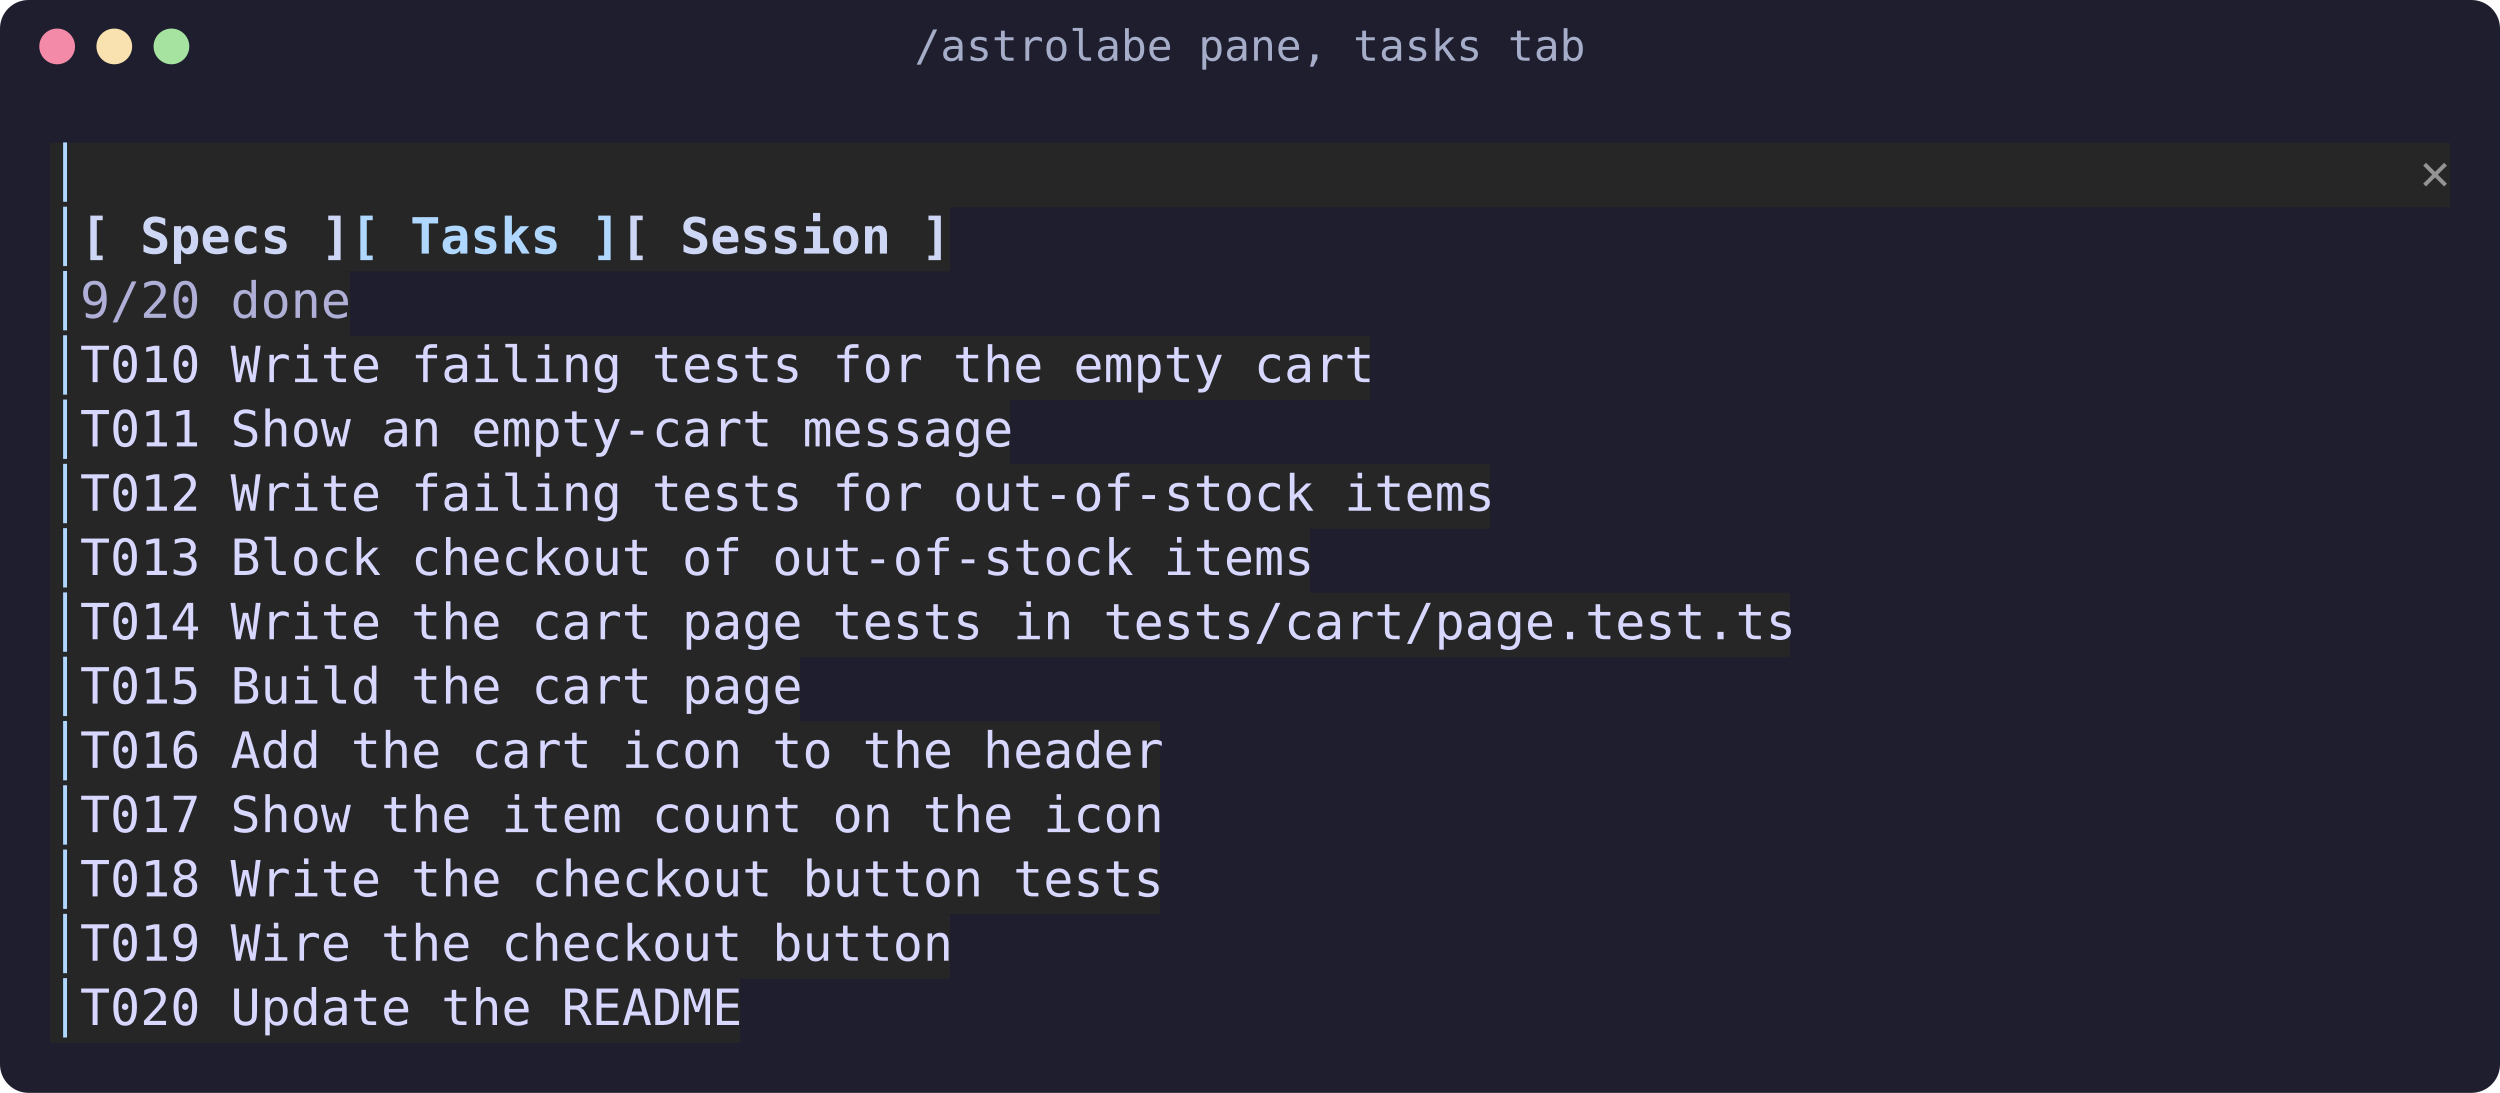
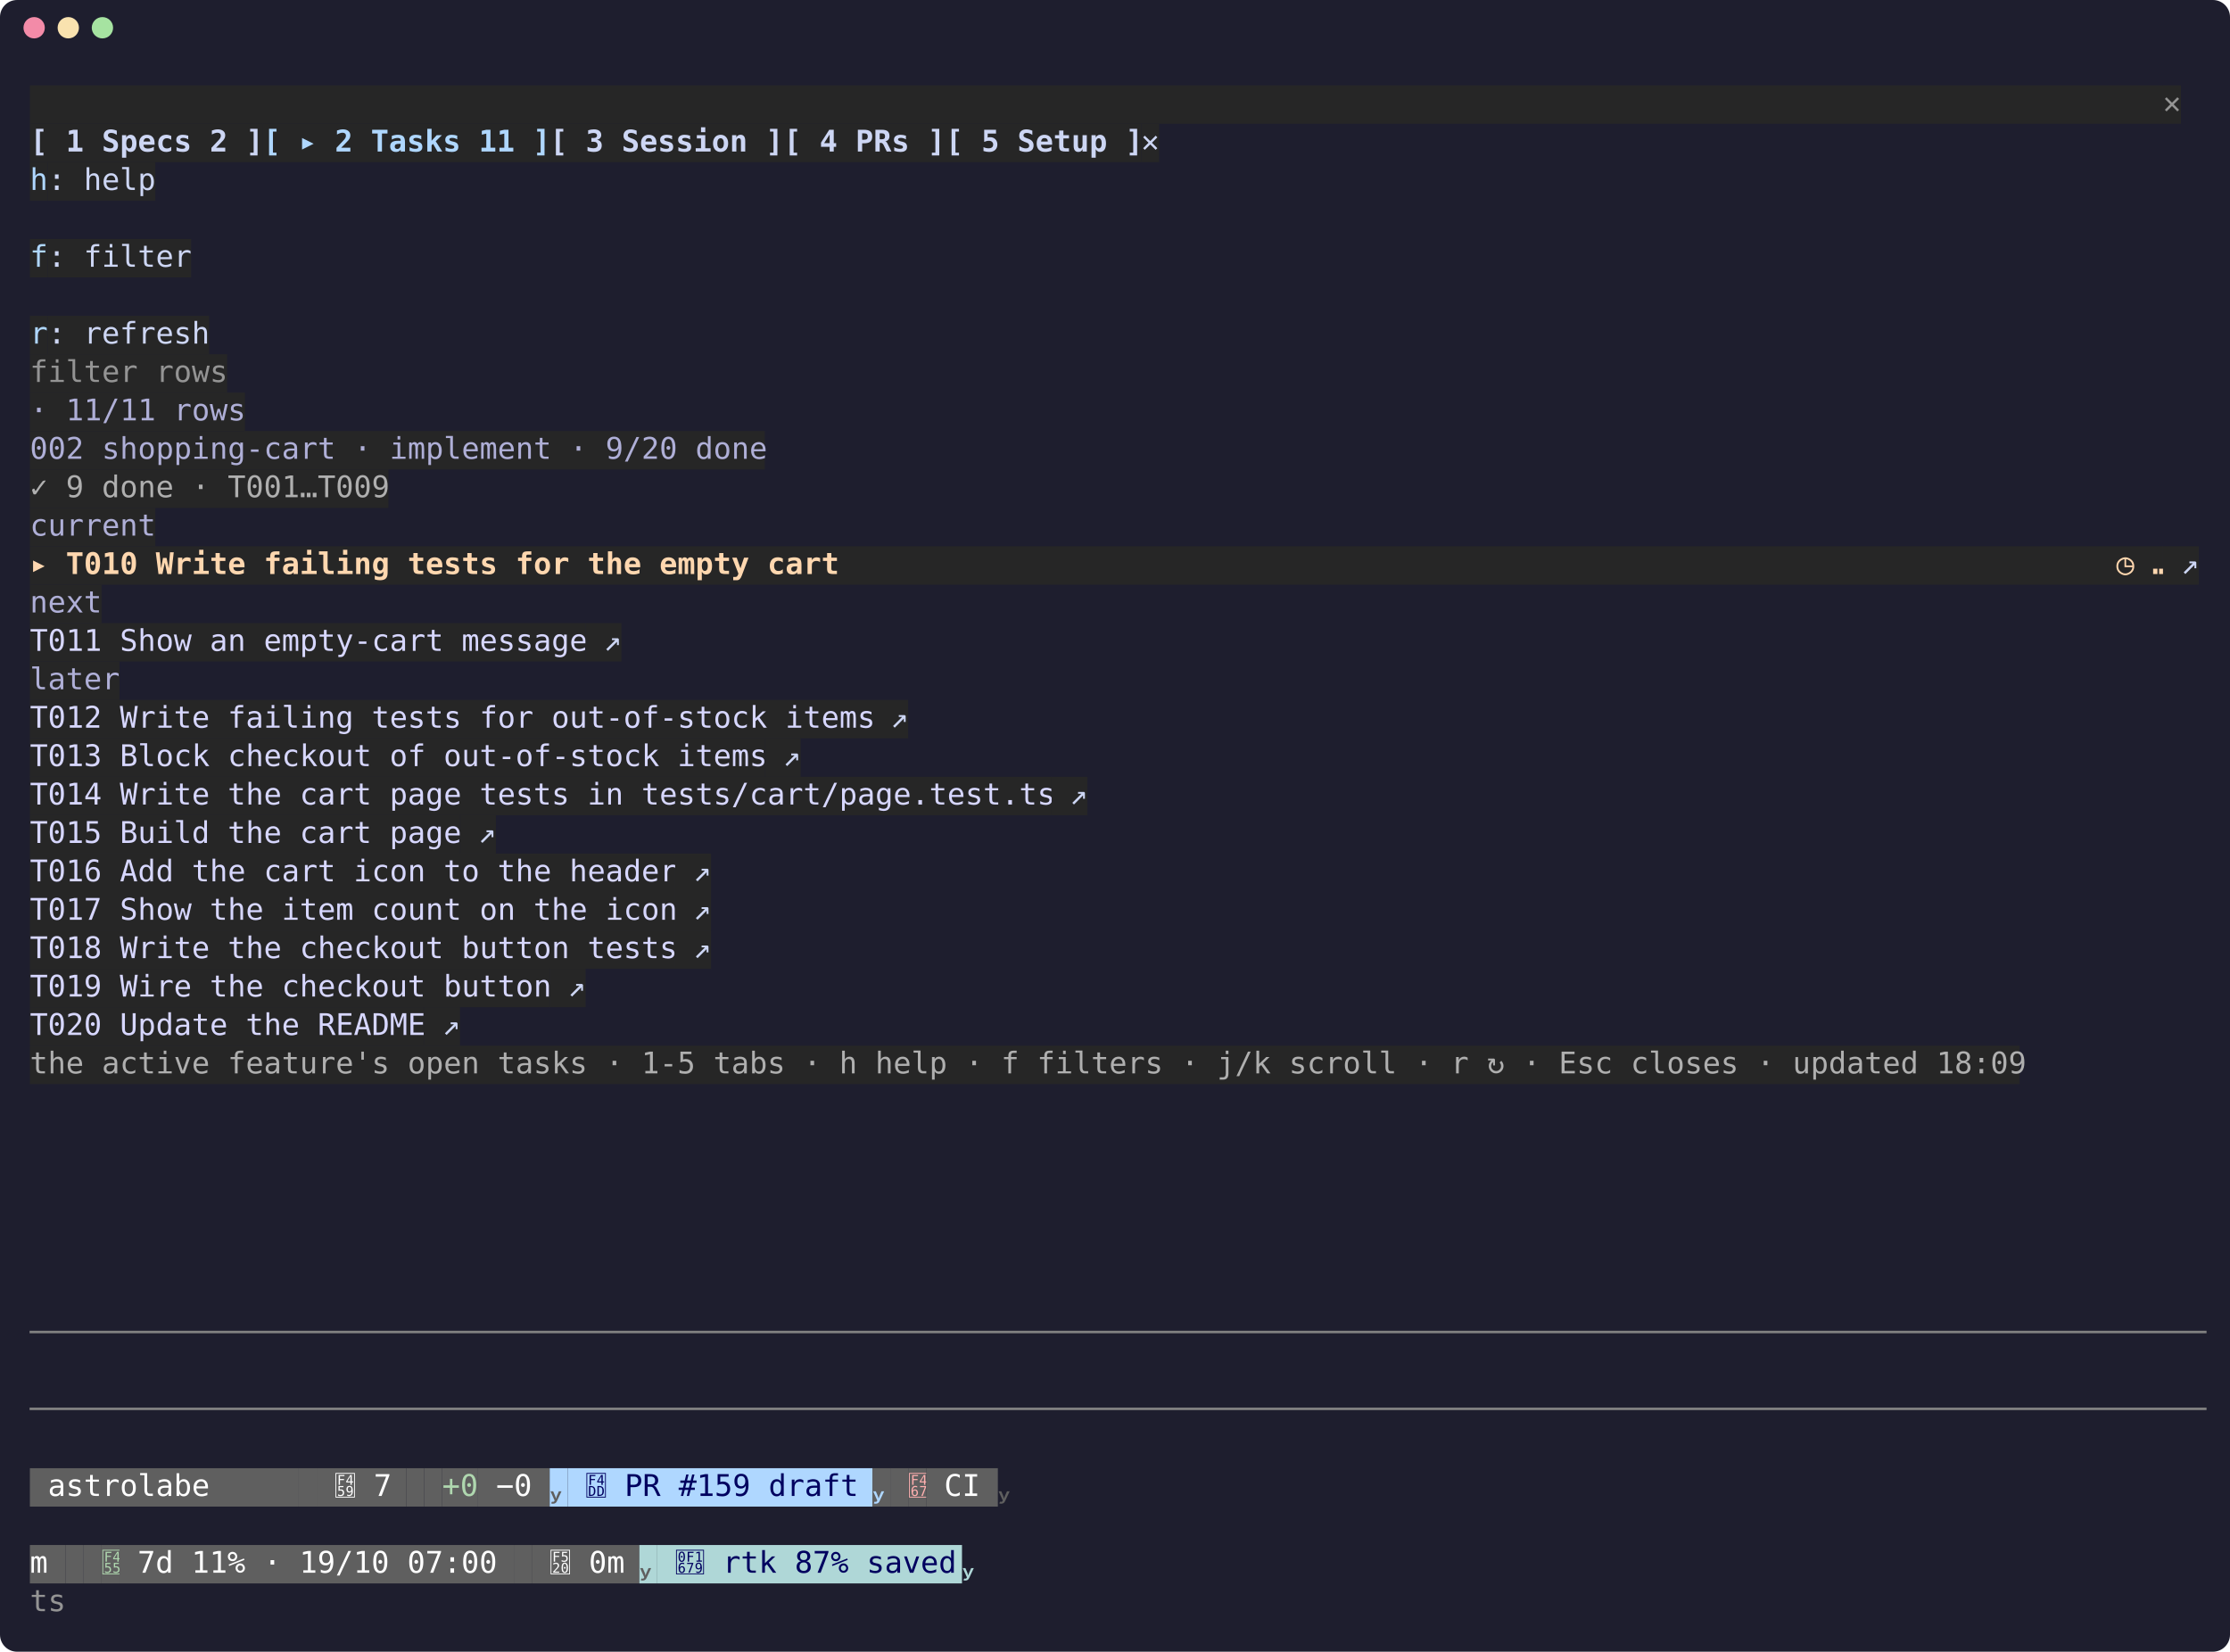
- <svg xmlns="http://www.w3.org/2000/svg" width="700" height="306" viewBox="0 0 700 306" font-family="ui-monospace, 'SF Mono', Menlo, Consolas, monospace" font-size="14">
-   <rect width="700" height="306" rx="8" fill="#1e1e2e" />
+ <svg xmlns="http://www.w3.org/2000/svg" width="1045" height="774" viewBox="0 0 1045 774" font-family="ui-monospace, 'SF Mono', Menlo, Consolas, monospace" font-size="14">
+   <rect width="1045" height="774" rx="8" fill="#1e1e2e" />
  <circle cx="16" cy="13" r="5" fill="#f38ba8" />
  <circle cx="32" cy="13" r="5" fill="#f9e2af" />
  <circle cx="48" cy="13" r="5" fill="#a6e3a1" />
-   <text x="350" y="17" fill="#a6adc8" font-size="12" text-anchor="middle">/astrolabe pane, tasks tab</text>
-   <rect x="14.0" y="40" width="8.4" height="18" fill="rgb(38,38,38)" />
-   <text x="14.0" y="53" fill="rgb(175,215,255)" xml:space="preserve" textLength="8.4" lengthAdjust="spacingAndGlyphs">│</text>
-   <rect x="22.4" y="40" width="655.2" height="18" fill="rgb(38,38,38)" />
-   <rect x="677.6" y="40" width="8.4" height="18" fill="rgb(38,38,38)" />
-   <text x="677.6" y="53" fill="rgb(148,148,148)" xml:space="preserve" textLength="8.4" lengthAdjust="spacingAndGlyphs">✕</text>
-   <rect x="14.0" y="58" width="8.4" height="18" fill="rgb(38,38,38)" />
-   <text x="14.0" y="71" fill="rgb(175,215,255)" xml:space="preserve" textLength="8.4" lengthAdjust="spacingAndGlyphs">│</text>
-   <rect x="22.4" y="58" width="75.6" height="18" fill="rgb(38,38,38)" />
-   <text x="22.4" y="71" fill="#cdd6f4" font-weight="bold" xml:space="preserve" textLength="75.6" lengthAdjust="spacingAndGlyphs">[ Specs ]</text>
-   <rect x="98.0" y="58" width="75.6" height="18" fill="rgb(38,38,38)" />
-   <text x="98.0" y="71" fill="rgb(175,215,255)" font-weight="bold" xml:space="preserve" textLength="75.6" lengthAdjust="spacingAndGlyphs">[ Tasks ]</text>
-   <rect x="173.6" y="58" width="92.4" height="18" fill="rgb(38,38,38)" />
-   <text x="173.6" y="71" fill="#cdd6f4" font-weight="bold" xml:space="preserve" textLength="92.4" lengthAdjust="spacingAndGlyphs">[ Session ]</text>
+   <rect x="14.0" y="40" width="999.6" height="18" fill="rgb(38,38,38)" />
+   <rect x="1013.6" y="40" width="8.4" height="18" fill="rgb(38,38,38)" />
+   <text x="1013.6" y="53" fill="rgb(148,148,148)" xml:space="preserve" textLength="8.4" lengthAdjust="spacingAndGlyphs">✕</text>
+   <rect x="14.0" y="58" width="109.2" height="18" fill="rgb(38,38,38)" />
+   <text x="14.0" y="71" fill="#cdd6f4" font-weight="bold" xml:space="preserve" textLength="109.2" lengthAdjust="spacingAndGlyphs">[ 1 Specs 2 ]</text>
+   <rect x="123.2" y="58" width="134.4" height="18" fill="rgb(38,38,38)" />
+   <text x="123.2" y="71" fill="rgb(175,215,255)" font-weight="bold" xml:space="preserve" textLength="134.4" lengthAdjust="spacingAndGlyphs">[ ▸ 2 Tasks 11 ]</text>
+   <rect x="257.6" y="58" width="277.2" height="18" fill="rgb(38,38,38)" />
+   <text x="257.6" y="71" fill="#cdd6f4" font-weight="bold" xml:space="preserve" textLength="277.2" lengthAdjust="spacingAndGlyphs">[ 3 Session ][ 4 PRs ][ 5 Setup ]</text>
+   <rect x="534.8" y="58" width="8.4" height="18" fill="rgb(38,38,38)" />
+   <text x="534.8" y="71" fill="#cdd6f4" xml:space="preserve" textLength="8.4" lengthAdjust="spacingAndGlyphs">✕</text>
  <rect x="14.0" y="76" width="8.4" height="18" fill="rgb(38,38,38)" />
-   <text x="14.0" y="89" fill="rgb(175,215,255)" xml:space="preserve" textLength="8.4" lengthAdjust="spacingAndGlyphs">│</text>
-   <rect x="22.4" y="76" width="75.6" height="18" fill="rgb(38,38,38)" />
-   <text x="22.4" y="89" fill="rgb(175,175,215)" xml:space="preserve" textLength="75.6" lengthAdjust="spacingAndGlyphs">9/20 done</text>
-   <rect x="14.0" y="94" width="8.4" height="18" fill="rgb(38,38,38)" />
-   <text x="14.0" y="107" fill="rgb(175,215,255)" xml:space="preserve" textLength="8.4" lengthAdjust="spacingAndGlyphs">│</text>
-   <rect x="22.4" y="94" width="361.2" height="18" fill="rgb(38,38,38)" />
-   <text x="22.4" y="107" fill="rgb(215,215,255)" xml:space="preserve" textLength="361.2" lengthAdjust="spacingAndGlyphs">T010 Write failing tests for the empty cart</text>
+   <text x="14.0" y="89" fill="rgb(175,215,255)" xml:space="preserve" textLength="8.4" lengthAdjust="spacingAndGlyphs">h</text>
+   <rect x="22.4" y="76" width="50.4" height="18" fill="rgb(38,38,38)" />
+   <text x="22.4" y="89" fill="#cdd6f4" xml:space="preserve" textLength="50.4" lengthAdjust="spacingAndGlyphs">: help</text>
  <rect x="14.0" y="112" width="8.4" height="18" fill="rgb(38,38,38)" />
-   <text x="14.0" y="125" fill="rgb(175,215,255)" xml:space="preserve" textLength="8.4" lengthAdjust="spacingAndGlyphs">│</text>
-   <rect x="22.4" y="112" width="260.4" height="18" fill="rgb(38,38,38)" />
-   <text x="22.4" y="125" fill="rgb(215,215,255)" xml:space="preserve" textLength="260.4" lengthAdjust="spacingAndGlyphs">T011 Show an empty-cart message</text>
-   <rect x="14.0" y="130" width="8.4" height="18" fill="rgb(38,38,38)" />
-   <text x="14.0" y="143" fill="rgb(175,215,255)" xml:space="preserve" textLength="8.4" lengthAdjust="spacingAndGlyphs">│</text>
-   <rect x="22.4" y="130" width="394.8" height="18" fill="rgb(38,38,38)" />
-   <text x="22.4" y="143" fill="rgb(215,215,255)" xml:space="preserve" textLength="394.8" lengthAdjust="spacingAndGlyphs">T012 Write failing tests for out-of-stock items</text>
+   <text x="14.0" y="125" fill="rgb(175,215,255)" xml:space="preserve" textLength="8.4" lengthAdjust="spacingAndGlyphs">f</text>
+   <rect x="22.4" y="112" width="67.2" height="18" fill="rgb(38,38,38)" />
+   <text x="22.4" y="125" fill="#cdd6f4" xml:space="preserve" textLength="67.2" lengthAdjust="spacingAndGlyphs">: filter</text>
  <rect x="14.0" y="148" width="8.4" height="18" fill="rgb(38,38,38)" />
-   <text x="14.0" y="161" fill="rgb(175,215,255)" xml:space="preserve" textLength="8.4" lengthAdjust="spacingAndGlyphs">│</text>
-   <rect x="22.4" y="148" width="344.4" height="18" fill="rgb(38,38,38)" />
-   <text x="22.4" y="161" fill="rgb(215,215,255)" xml:space="preserve" textLength="344.4" lengthAdjust="spacingAndGlyphs">T013 Block checkout of out-of-stock items</text>
-   <rect x="14.0" y="166" width="8.4" height="18" fill="rgb(38,38,38)" />
-   <text x="14.0" y="179" fill="rgb(175,215,255)" xml:space="preserve" textLength="8.4" lengthAdjust="spacingAndGlyphs">│</text>
-   <rect x="22.4" y="166" width="478.8" height="18" fill="rgb(38,38,38)" />
-   <text x="22.4" y="179" fill="rgb(215,215,255)" xml:space="preserve" textLength="478.8" lengthAdjust="spacingAndGlyphs">T014 Write the cart page tests in tests/cart/page.test.ts</text>
-   <rect x="14.0" y="184" width="8.4" height="18" fill="rgb(38,38,38)" />
-   <text x="14.0" y="197" fill="rgb(175,215,255)" xml:space="preserve" textLength="8.4" lengthAdjust="spacingAndGlyphs">│</text>
-   <rect x="22.4" y="184" width="201.6" height="18" fill="rgb(38,38,38)" />
-   <text x="22.4" y="197" fill="rgb(215,215,255)" xml:space="preserve" textLength="201.6" lengthAdjust="spacingAndGlyphs">T015 Build the cart page</text>
-   <rect x="14.0" y="202" width="8.4" height="18" fill="rgb(38,38,38)" />
-   <text x="14.0" y="215" fill="rgb(175,215,255)" xml:space="preserve" textLength="8.4" lengthAdjust="spacingAndGlyphs">│</text>
-   <rect x="22.4" y="202" width="302.4" height="18" fill="rgb(38,38,38)" />
-   <text x="22.4" y="215" fill="rgb(215,215,255)" xml:space="preserve" textLength="302.4" lengthAdjust="spacingAndGlyphs">T016 Add the cart icon to the header</text>
-   <rect x="14.0" y="220" width="8.4" height="18" fill="rgb(38,38,38)" />
-   <text x="14.0" y="233" fill="rgb(175,215,255)" xml:space="preserve" textLength="8.4" lengthAdjust="spacingAndGlyphs">│</text>
-   <rect x="22.4" y="220" width="302.4" height="18" fill="rgb(38,38,38)" />
-   <text x="22.4" y="233" fill="rgb(215,215,255)" xml:space="preserve" textLength="302.4" lengthAdjust="spacingAndGlyphs">T017 Show the item count on the icon</text>
-   <rect x="14.0" y="238" width="8.4" height="18" fill="rgb(38,38,38)" />
-   <text x="14.0" y="251" fill="rgb(175,215,255)" xml:space="preserve" textLength="8.4" lengthAdjust="spacingAndGlyphs">│</text>
-   <rect x="22.4" y="238" width="302.4" height="18" fill="rgb(38,38,38)" />
-   <text x="22.4" y="251" fill="rgb(215,215,255)" xml:space="preserve" textLength="302.4" lengthAdjust="spacingAndGlyphs">T018 Write the checkout button tests</text>
-   <rect x="14.0" y="256" width="8.4" height="18" fill="rgb(38,38,38)" />
-   <text x="14.0" y="269" fill="rgb(175,215,255)" xml:space="preserve" textLength="8.4" lengthAdjust="spacingAndGlyphs">│</text>
-   <rect x="22.4" y="256" width="243.6" height="18" fill="rgb(38,38,38)" />
-   <text x="22.4" y="269" fill="rgb(215,215,255)" xml:space="preserve" textLength="243.6" lengthAdjust="spacingAndGlyphs">T019 Wire the checkout button</text>
-   <rect x="14.0" y="274" width="8.4" height="18" fill="rgb(38,38,38)" />
-   <text x="14.0" y="287" fill="rgb(175,215,255)" xml:space="preserve" textLength="8.4" lengthAdjust="spacingAndGlyphs">│</text>
-   <rect x="22.4" y="274" width="184.8" height="18" fill="rgb(38,38,38)" />
-   <text x="22.4" y="287" fill="rgb(215,215,255)" xml:space="preserve" textLength="184.8" lengthAdjust="spacingAndGlyphs">T020 Update the README</text>
+   <text x="14.0" y="161" fill="rgb(175,215,255)" xml:space="preserve" textLength="8.4" lengthAdjust="spacingAndGlyphs">r</text>
+   <rect x="22.4" y="148" width="75.6" height="18" fill="rgb(38,38,38)" />
+   <text x="22.4" y="161" fill="#cdd6f4" xml:space="preserve" textLength="75.6" lengthAdjust="spacingAndGlyphs">: refresh</text>
+   <rect x="14.0" y="166" width="92.4" height="18" fill="rgb(38,38,38)" />
+   <text x="14.0" y="179" fill="rgb(148,148,148)" xml:space="preserve" textLength="92.4" lengthAdjust="spacingAndGlyphs">filter rows</text>
+   <rect x="14.0" y="184" width="100.8" height="18" fill="rgb(38,38,38)" />
+   <text x="14.0" y="197" fill="rgb(175,175,215)" xml:space="preserve" textLength="100.8" lengthAdjust="spacingAndGlyphs">· 11/11 rows</text>
+   <rect x="14.0" y="202" width="344.4" height="18" fill="rgb(38,38,38)" />
+   <text x="14.0" y="215" fill="rgb(175,175,215)" xml:space="preserve" textLength="344.4" lengthAdjust="spacingAndGlyphs">002 shopping-cart · implement · 9/20 done</text>
+   <rect x="14.0" y="220" width="168.0" height="18" fill="rgb(38,38,38)" />
+   <text x="14.0" y="233" fill="rgb(175,175,175)" xml:space="preserve" textLength="168.0" lengthAdjust="spacingAndGlyphs">✓ 9 done · T001…T009</text>
+   <rect x="14.0" y="238" width="58.8" height="18" fill="rgb(38,38,38)" />
+   <text x="14.0" y="251" fill="rgb(175,175,215)" xml:space="preserve" textLength="58.8" lengthAdjust="spacingAndGlyphs">current</text>
+   <rect x="14.0" y="256" width="999.6" height="18" fill="rgb(38,38,38)" />
+   <text x="14.0" y="269" fill="rgb(255,215,175)" font-weight="bold" xml:space="preserve" textLength="999.6" lengthAdjust="spacingAndGlyphs">▸ T010 Write failing tests for the empty cart                                                                       ◷ …</text>
+   <rect x="1013.6" y="256" width="16.8" height="18" fill="rgb(38,38,38)" />
+   <text x="1013.6" y="269" fill="#cdd6f4" xml:space="preserve" textLength="16.8" lengthAdjust="spacingAndGlyphs"> ↗</text>
+   <rect x="14.0" y="274" width="33.6" height="18" fill="rgb(38,38,38)" />
+   <text x="14.0" y="287" fill="rgb(175,175,215)" xml:space="preserve" textLength="33.6" lengthAdjust="spacingAndGlyphs">next</text>
+   <rect x="14.0" y="292" width="260.4" height="18" fill="rgb(38,38,38)" />
+   <text x="14.0" y="305" fill="rgb(215,215,255)" xml:space="preserve" textLength="260.4" lengthAdjust="spacingAndGlyphs">T011 Show an empty-cart message</text>
+   <rect x="274.4" y="292" width="16.8" height="18" fill="rgb(38,38,38)" />
+   <text x="274.4" y="305" fill="#cdd6f4" xml:space="preserve" textLength="16.8" lengthAdjust="spacingAndGlyphs"> ↗</text>
+   <rect x="14.0" y="310" width="42.0" height="18" fill="rgb(38,38,38)" />
+   <text x="14.0" y="323" fill="rgb(175,175,215)" xml:space="preserve" textLength="42.0" lengthAdjust="spacingAndGlyphs">later</text>
+   <rect x="14.0" y="328" width="394.8" height="18" fill="rgb(38,38,38)" />
+   <text x="14.0" y="341" fill="rgb(215,215,255)" xml:space="preserve" textLength="394.8" lengthAdjust="spacingAndGlyphs">T012 Write failing tests for out-of-stock items</text>
+   <rect x="408.8" y="328" width="16.8" height="18" fill="rgb(38,38,38)" />
+   <text x="408.8" y="341" fill="#cdd6f4" xml:space="preserve" textLength="16.8" lengthAdjust="spacingAndGlyphs"> ↗</text>
+   <rect x="14.0" y="346" width="344.4" height="18" fill="rgb(38,38,38)" />
+   <text x="14.0" y="359" fill="rgb(215,215,255)" xml:space="preserve" textLength="344.4" lengthAdjust="spacingAndGlyphs">T013 Block checkout of out-of-stock items</text>
+   <rect x="358.4" y="346" width="16.8" height="18" fill="rgb(38,38,38)" />
+   <text x="358.4" y="359" fill="#cdd6f4" xml:space="preserve" textLength="16.8" lengthAdjust="spacingAndGlyphs"> ↗</text>
+   <rect x="14.0" y="364" width="478.8" height="18" fill="rgb(38,38,38)" />
+   <text x="14.0" y="377" fill="rgb(215,215,255)" xml:space="preserve" textLength="478.8" lengthAdjust="spacingAndGlyphs">T014 Write the cart page tests in tests/cart/page.test.ts</text>
+   <rect x="492.8" y="364" width="16.8" height="18" fill="rgb(38,38,38)" />
+   <text x="492.8" y="377" fill="#cdd6f4" xml:space="preserve" textLength="16.8" lengthAdjust="spacingAndGlyphs"> ↗</text>
+   <rect x="14.0" y="382" width="201.6" height="18" fill="rgb(38,38,38)" />
+   <text x="14.0" y="395" fill="rgb(215,215,255)" xml:space="preserve" textLength="201.6" lengthAdjust="spacingAndGlyphs">T015 Build the cart page</text>
+   <rect x="215.6" y="382" width="16.8" height="18" fill="rgb(38,38,38)" />
+   <text x="215.6" y="395" fill="#cdd6f4" xml:space="preserve" textLength="16.8" lengthAdjust="spacingAndGlyphs"> ↗</text>
+   <rect x="14.0" y="400" width="302.4" height="18" fill="rgb(38,38,38)" />
+   <text x="14.0" y="413" fill="rgb(215,215,255)" xml:space="preserve" textLength="302.4" lengthAdjust="spacingAndGlyphs">T016 Add the cart icon to the header</text>
+   <rect x="316.4" y="400" width="16.8" height="18" fill="rgb(38,38,38)" />
+   <text x="316.4" y="413" fill="#cdd6f4" xml:space="preserve" textLength="16.8" lengthAdjust="spacingAndGlyphs"> ↗</text>
+   <rect x="14.0" y="418" width="302.4" height="18" fill="rgb(38,38,38)" />
+   <text x="14.0" y="431" fill="rgb(215,215,255)" xml:space="preserve" textLength="302.4" lengthAdjust="spacingAndGlyphs">T017 Show the item count on the icon</text>
+   <rect x="316.4" y="418" width="16.8" height="18" fill="rgb(38,38,38)" />
+   <text x="316.4" y="431" fill="#cdd6f4" xml:space="preserve" textLength="16.8" lengthAdjust="spacingAndGlyphs"> ↗</text>
+   <rect x="14.0" y="436" width="302.4" height="18" fill="rgb(38,38,38)" />
+   <text x="14.0" y="449" fill="rgb(215,215,255)" xml:space="preserve" textLength="302.4" lengthAdjust="spacingAndGlyphs">T018 Write the checkout button tests</text>
+   <rect x="316.4" y="436" width="16.8" height="18" fill="rgb(38,38,38)" />
+   <text x="316.4" y="449" fill="#cdd6f4" xml:space="preserve" textLength="16.8" lengthAdjust="spacingAndGlyphs"> ↗</text>
+   <rect x="14.0" y="454" width="243.6" height="18" fill="rgb(38,38,38)" />
+   <text x="14.0" y="467" fill="rgb(215,215,255)" xml:space="preserve" textLength="243.6" lengthAdjust="spacingAndGlyphs">T019 Wire the checkout button</text>
+   <rect x="257.6" y="454" width="16.8" height="18" fill="rgb(38,38,38)" />
+   <text x="257.6" y="467" fill="#cdd6f4" xml:space="preserve" textLength="16.8" lengthAdjust="spacingAndGlyphs"> ↗</text>
+   <rect x="14.0" y="472" width="184.8" height="18" fill="rgb(38,38,38)" />
+   <text x="14.0" y="485" fill="rgb(215,215,255)" xml:space="preserve" textLength="184.8" lengthAdjust="spacingAndGlyphs">T020 Update the README</text>
+   <rect x="198.8" y="472" width="16.8" height="18" fill="rgb(38,38,38)" />
+   <text x="198.8" y="485" fill="#cdd6f4" xml:space="preserve" textLength="16.8" lengthAdjust="spacingAndGlyphs"> ↗</text>
+   <rect x="14.0" y="490" width="932.4" height="18" fill="rgb(38,38,38)" />
+   <text x="14.0" y="503" fill="rgb(175,175,175)" xml:space="preserve" textLength="932.4" lengthAdjust="spacingAndGlyphs">the active feature's open tasks · 1-5 tabs · h help · f filters · j/k scroll · r ↻ · Esc closes · updated 18:09</text>
+   <text x="14.0" y="629" fill="rgb(128,128,128)" xml:space="preserve" textLength="1016.4" lengthAdjust="spacingAndGlyphs">─────────────────────────────────────────────────────────────────────────────────────────────────────────────────────────</text>
+   <text x="14.0" y="665" fill="rgb(128,128,128)" xml:space="preserve" textLength="1016.4" lengthAdjust="spacingAndGlyphs">─────────────────────────────────────────────────────────────────────────────────────────────────────────────────────────</text>
+   <rect x="14.0" y="688" width="126.0" height="18" fill="rgb(95,95,95)" />
+   <text x="14.0" y="701" fill="rgb(255,255,255)" xml:space="preserve" textLength="126.0" lengthAdjust="spacingAndGlyphs"> astrolabe </text>
+   <rect x="140.0" y="688" width="8.4" height="18" fill="rgb(95,95,95)" />
+   <text x="140.0" y="701" fill="rgb(95,95,95)" xml:space="preserve" textLength="8.4" lengthAdjust="spacingAndGlyphs"></text>
+   <rect x="148.4" y="688" width="42.0" height="18" fill="rgb(95,95,95)" />
+   <text x="148.4" y="701" fill="rgb(255,255,255)" xml:space="preserve" textLength="42.0" lengthAdjust="spacingAndGlyphs">  7 </text>
+   <rect x="190.4" y="688" width="8.4" height="18" fill="rgb(95,95,95)" />
+   <text x="190.4" y="701" fill="rgb(95,95,95)" xml:space="preserve" textLength="8.4" lengthAdjust="spacingAndGlyphs"></text>
+   <rect x="198.8" y="688" width="8.4" height="18" fill="rgb(95,95,95)" />
+   <rect x="207.2" y="688" width="16.8" height="18" fill="rgb(95,95,95)" />
+   <text x="207.2" y="701" fill="rgb(175,215,175)" xml:space="preserve" textLength="16.8" lengthAdjust="spacingAndGlyphs">+0</text>
+   <rect x="224.0" y="688" width="33.6" height="18" fill="rgb(95,95,95)" />
+   <text x="224.0" y="701" fill="rgb(255,255,255)" xml:space="preserve" textLength="33.6" lengthAdjust="spacingAndGlyphs"> −0 </text>
+   <rect x="257.6" y="688" width="8.4" height="18" fill="rgb(175,215,255)" />
+   <text x="257.6" y="701" fill="rgb(95,95,95)" xml:space="preserve" textLength="8.4" lengthAdjust="spacingAndGlyphs"></text>
+   <rect x="266.0" y="688" width="142.8" height="18" fill="rgb(175,215,255)" />
+   <text x="266.0" y="701" fill="rgb(0,0,95)" xml:space="preserve" textLength="142.8" lengthAdjust="spacingAndGlyphs">  PR #159 draft </text>
+   <rect x="408.8" y="688" width="8.4" height="18" fill="rgb(95,95,95)" />
+   <text x="408.8" y="701" fill="rgb(175,215,255)" xml:space="preserve" textLength="8.4" lengthAdjust="spacingAndGlyphs"></text>
+   <rect x="417.2" y="688" width="8.4" height="18" fill="rgb(95,95,95)" />
+   <rect x="425.6" y="688" width="8.4" height="18" fill="rgb(95,95,95)" />
+   <text x="425.6" y="701" fill="rgb(255,175,175)" xml:space="preserve" textLength="8.4" lengthAdjust="spacingAndGlyphs"></text>
+   <rect x="434.0" y="688" width="33.6" height="18" fill="rgb(95,95,95)" />
+   <text x="434.0" y="701" fill="rgb(255,255,255)" xml:space="preserve" textLength="33.6" lengthAdjust="spacingAndGlyphs"> CI </text>
+   <text x="467.6" y="701" fill="rgb(95,95,95)" xml:space="preserve" textLength="8.4" lengthAdjust="spacingAndGlyphs"></text>
+   <rect x="14.0" y="724" width="16.8" height="18" fill="rgb(95,95,95)" />
+   <text x="14.0" y="737" fill="rgb(255,255,255)" xml:space="preserve" textLength="16.8" lengthAdjust="spacingAndGlyphs">m </text>
+   <rect x="30.8" y="724" width="8.4" height="18" fill="rgb(95,95,95)" />
+   <text x="30.8" y="737" fill="rgb(95,95,95)" xml:space="preserve" textLength="8.4" lengthAdjust="spacingAndGlyphs"></text>
+   <rect x="39.2" y="724" width="8.4" height="18" fill="rgb(95,95,95)" />
+   <rect x="47.6" y="724" width="8.4" height="18" fill="rgb(95,95,95)" />
+   <text x="47.6" y="737" fill="rgb(175,215,175)" xml:space="preserve" textLength="8.4" lengthAdjust="spacingAndGlyphs"></text>
+   <rect x="56.0" y="724" width="184.8" height="18" fill="rgb(95,95,95)" />
+   <text x="56.0" y="737" fill="rgb(255,255,255)" xml:space="preserve" textLength="184.8" lengthAdjust="spacingAndGlyphs"> 7d 11% · 19/10 07:00 </text>
+   <rect x="240.8" y="724" width="8.4" height="18" fill="rgb(95,95,95)" />
+   <text x="240.8" y="737" fill="rgb(95,95,95)" xml:space="preserve" textLength="8.4" lengthAdjust="spacingAndGlyphs"></text>
+   <rect x="249.2" y="724" width="50.4" height="18" fill="rgb(95,95,95)" />
+   <text x="249.2" y="737" fill="rgb(255,255,255)" xml:space="preserve" textLength="50.4" lengthAdjust="spacingAndGlyphs">  0m </text>
+   <rect x="299.6" y="724" width="8.4" height="18" fill="rgb(175,215,215)" />
+   <text x="299.6" y="737" fill="rgb(95,95,95)" xml:space="preserve" textLength="8.4" lengthAdjust="spacingAndGlyphs"></text>
+   <rect x="308.0" y="724" width="142.8" height="18" fill="rgb(175,215,215)" />
+   <text x="308.0" y="737" fill="rgb(0,0,95)" xml:space="preserve" textLength="142.8" lengthAdjust="spacingAndGlyphs"> 󱙹 rtk 87% saved </text>
+   <text x="450.8" y="737" fill="rgb(175,215,215)" xml:space="preserve" textLength="8.4" lengthAdjust="spacingAndGlyphs"></text>
+   <text x="14.0" y="755" fill="rgb(148,148,148)" xml:space="preserve" textLength="16.8" lengthAdjust="spacingAndGlyphs">ts</text>
</svg>
